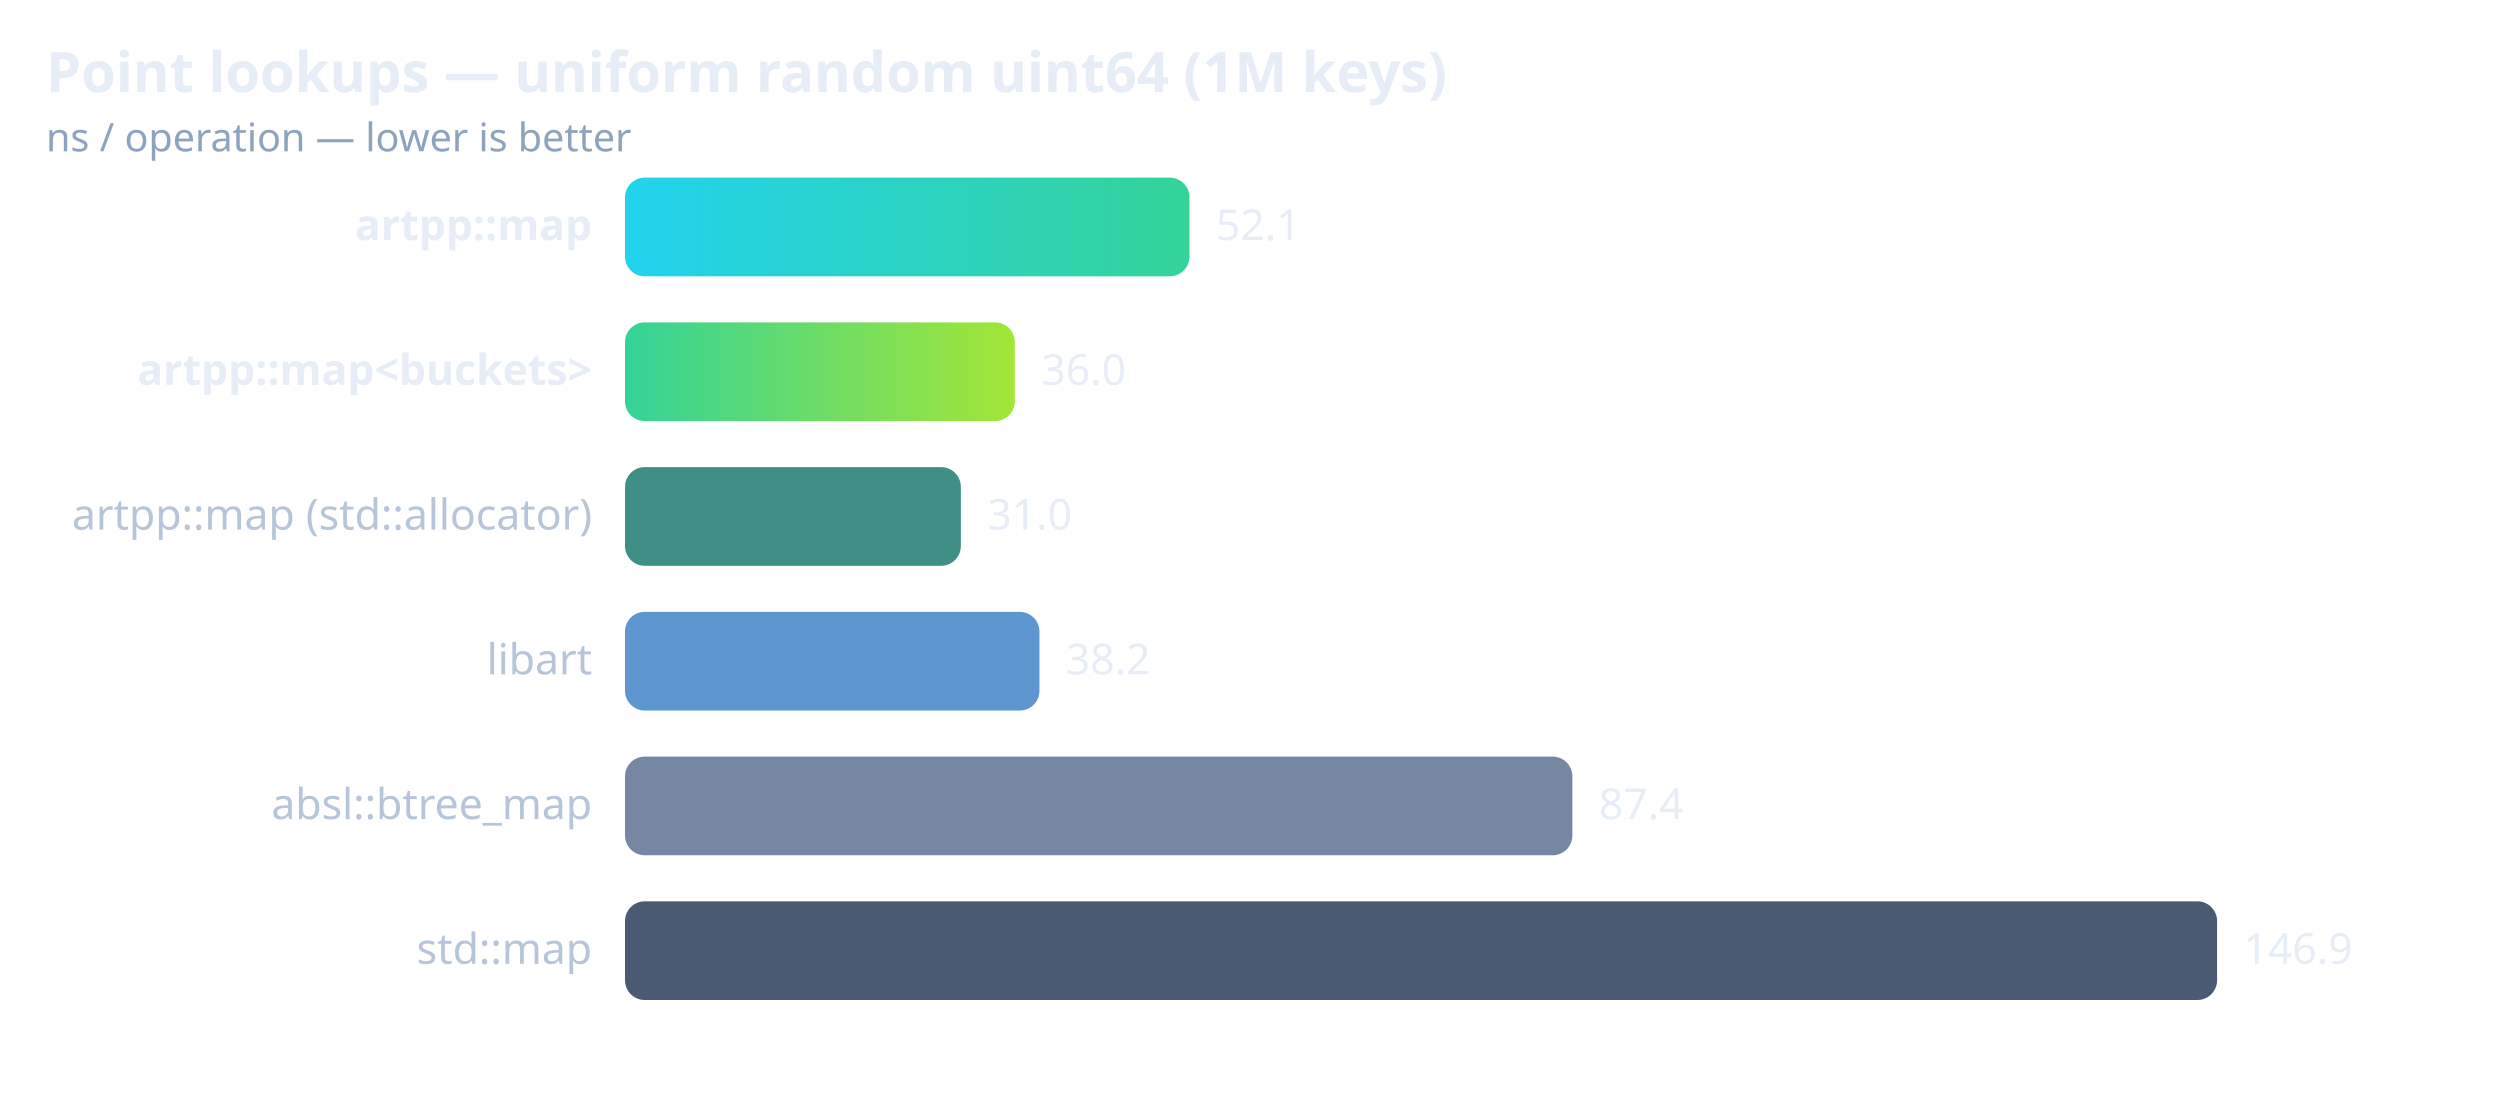
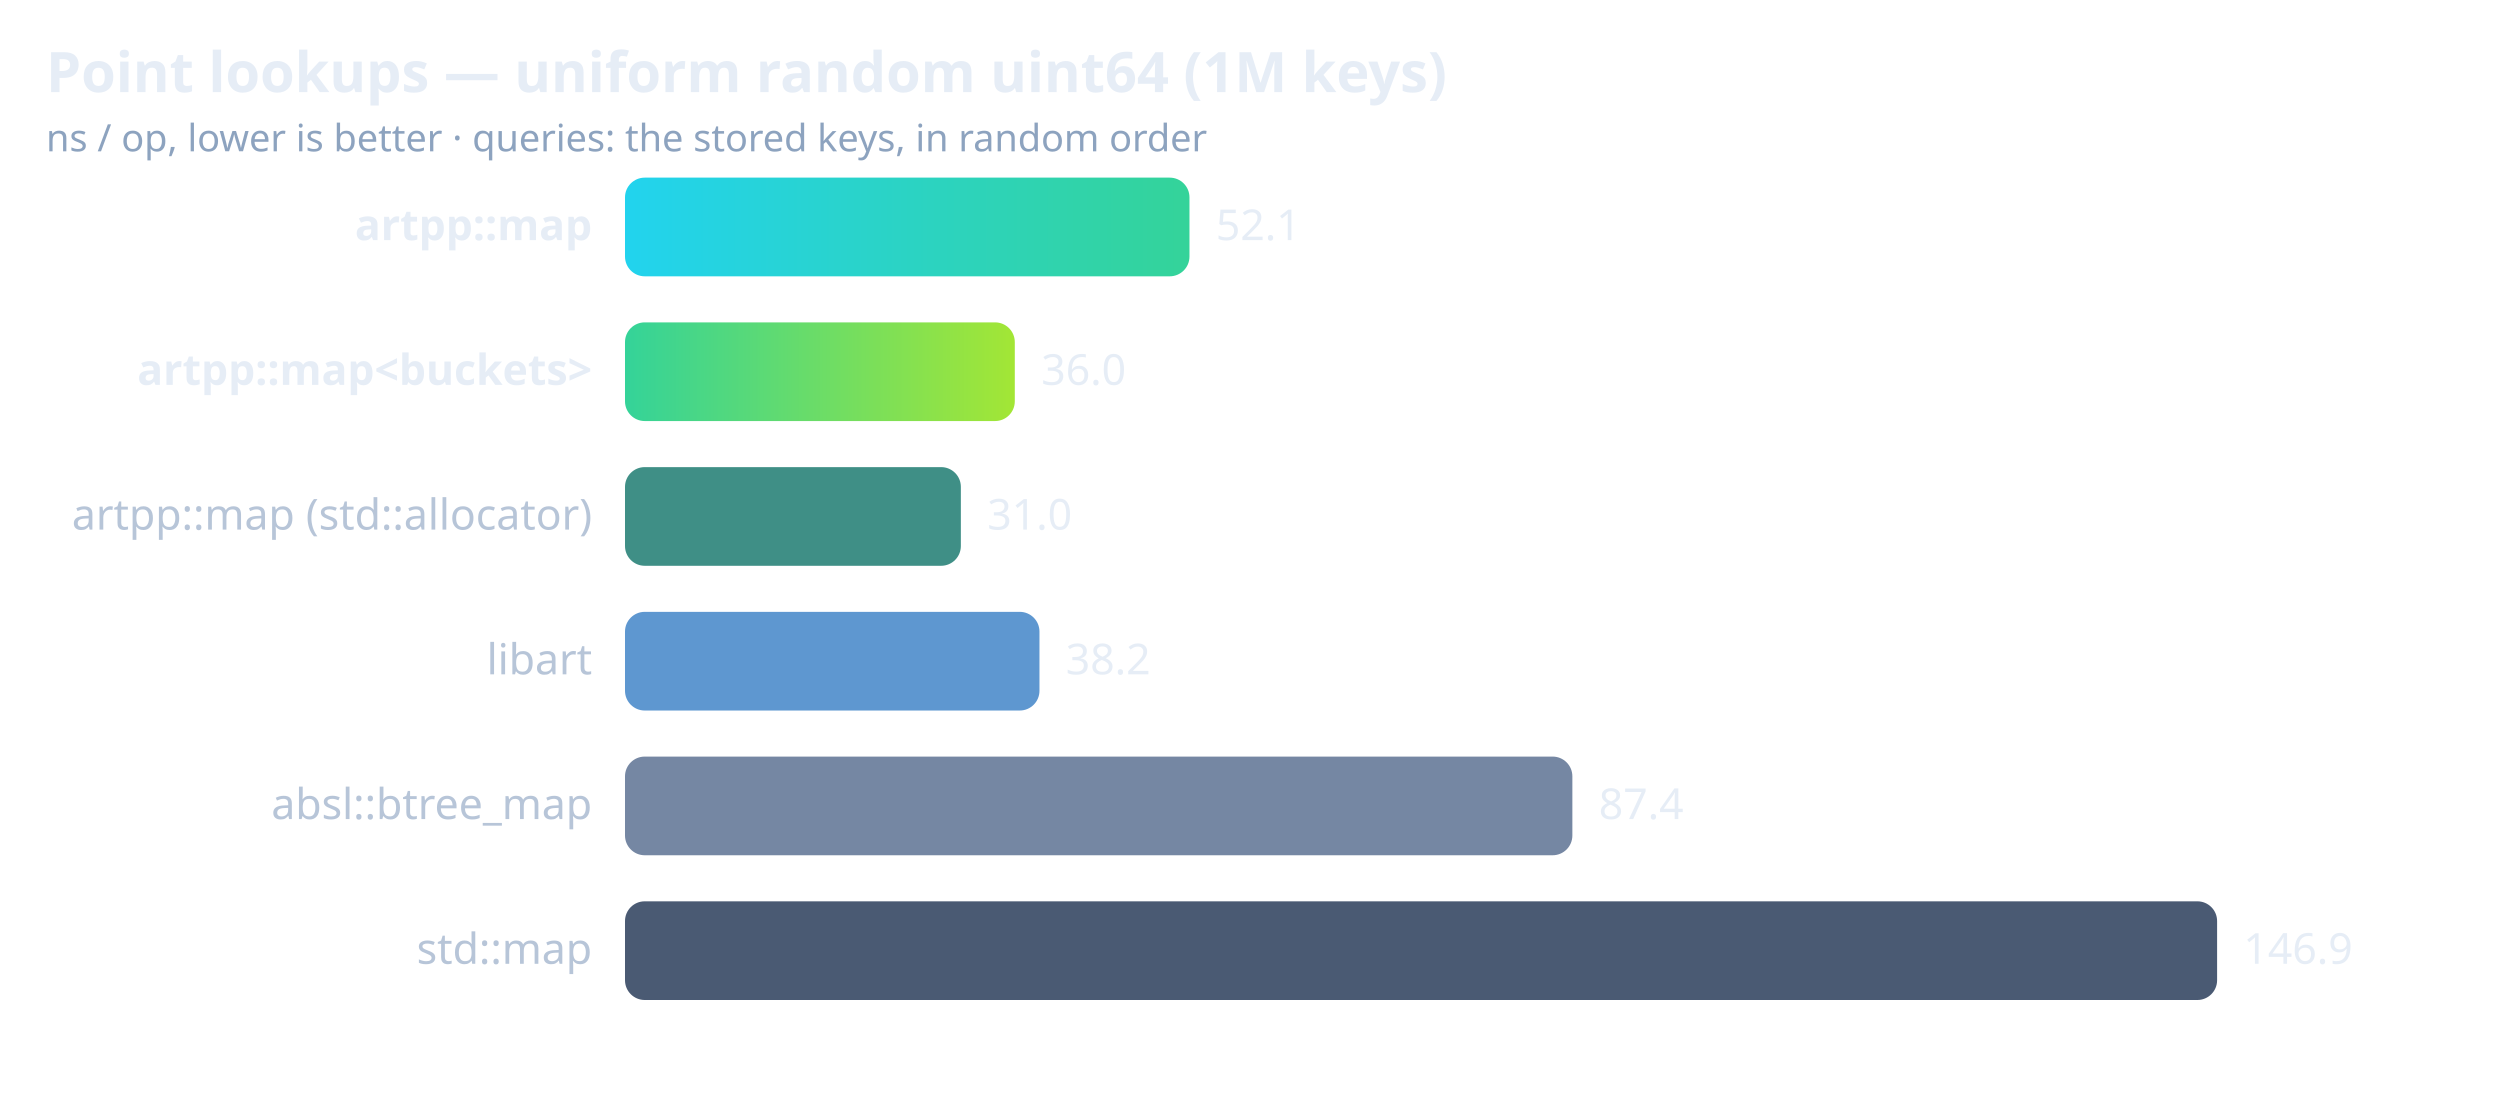
<svg xmlns="http://www.w3.org/2000/svg" viewBox="0 0 760 334" font-family="ui-sans-serif, system-ui, sans-serif" role="img" aria-label="Point lookups — uniform random uint64 (1M keys)">
  <defs>
    <linearGradient id="hot" x1="0" y1="0" x2="1" y2="0">
      <stop offset="0" stop-color="#22d3ee" />
      <stop offset="1" stop-color="#34d399" />
    </linearGradient>
    <linearGradient id="hot2" x1="0" y1="0" x2="1" y2="0">
      <stop offset="0" stop-color="#34d399" />
      <stop offset="1" stop-color="#a3e635" />
    </linearGradient>
  </defs>
  <text x="14" y="28" font-size="17" font-weight="600" fill="#e6edf6">Point lookups — uniform random uint64 (1M keys)</text>
-   <text x="14" y="46" font-size="12" fill="#8da3bf">ns / operation — lower is better</text>
+   <text x="14" y="46" font-size="11.5" fill="#8da3bf">ns / op, lower is better · queries: the stored keys, in random order</text>
  <text x="180" y="73.0" font-size="13" font-weight="600" fill="#e6edf6" text-anchor="end">artpp::map</text>
  <rect x="190" y="54" width="171.6" height="30" rx="6" fill="url(#hot)" />
  <text x="369.624" y="73.0" font-size="13" fill="#e6edf6">52.1</text>
  <text x="180" y="117.0" font-size="13" font-weight="600" fill="#e6edf6" text-anchor="end">artpp::map&lt;buckets&gt;</text>
  <rect x="190" y="98" width="118.5" height="30" rx="6" fill="url(#hot2)" />
  <text x="316.545" y="117.0" font-size="13" fill="#e6edf6">36.0</text>
  <text x="180" y="161.0" font-size="13" font-weight="400" fill="#b7c5d8" text-anchor="end">artpp::map (std::allocator)</text>
  <rect x="190" y="142" width="102.1" height="30" rx="6" fill="#3f8f86" />
  <text x="300.138" y="161.0" font-size="13" fill="#e6edf6">31.0</text>
  <text x="180" y="205.0" font-size="13" font-weight="400" fill="#b7c5d8" text-anchor="end">libart</text>
  <rect x="190" y="186" width="126.0" height="30" rx="6" fill="#5e97d0" />
  <text x="323.992" y="205.0" font-size="13" fill="#e6edf6">38.2</text>
  <text x="180" y="249.0" font-size="13" font-weight="400" fill="#b7c5d8" text-anchor="end">absl::btree_map</text>
  <rect x="190" y="230" width="288.0" height="30" rx="6" fill="#7587a3" />
  <text x="486.028" y="249.0" font-size="13" fill="#e6edf6">87.4</text>
  <text x="180" y="293.0" font-size="13" font-weight="400" fill="#b7c5d8" text-anchor="end">std::map</text>
  <rect x="190" y="274" width="484.0" height="30" rx="6" fill="#4a5a73" />
  <text x="682.0" y="293.0" font-size="13" fill="#e6edf6">146.9</text>
</svg>
